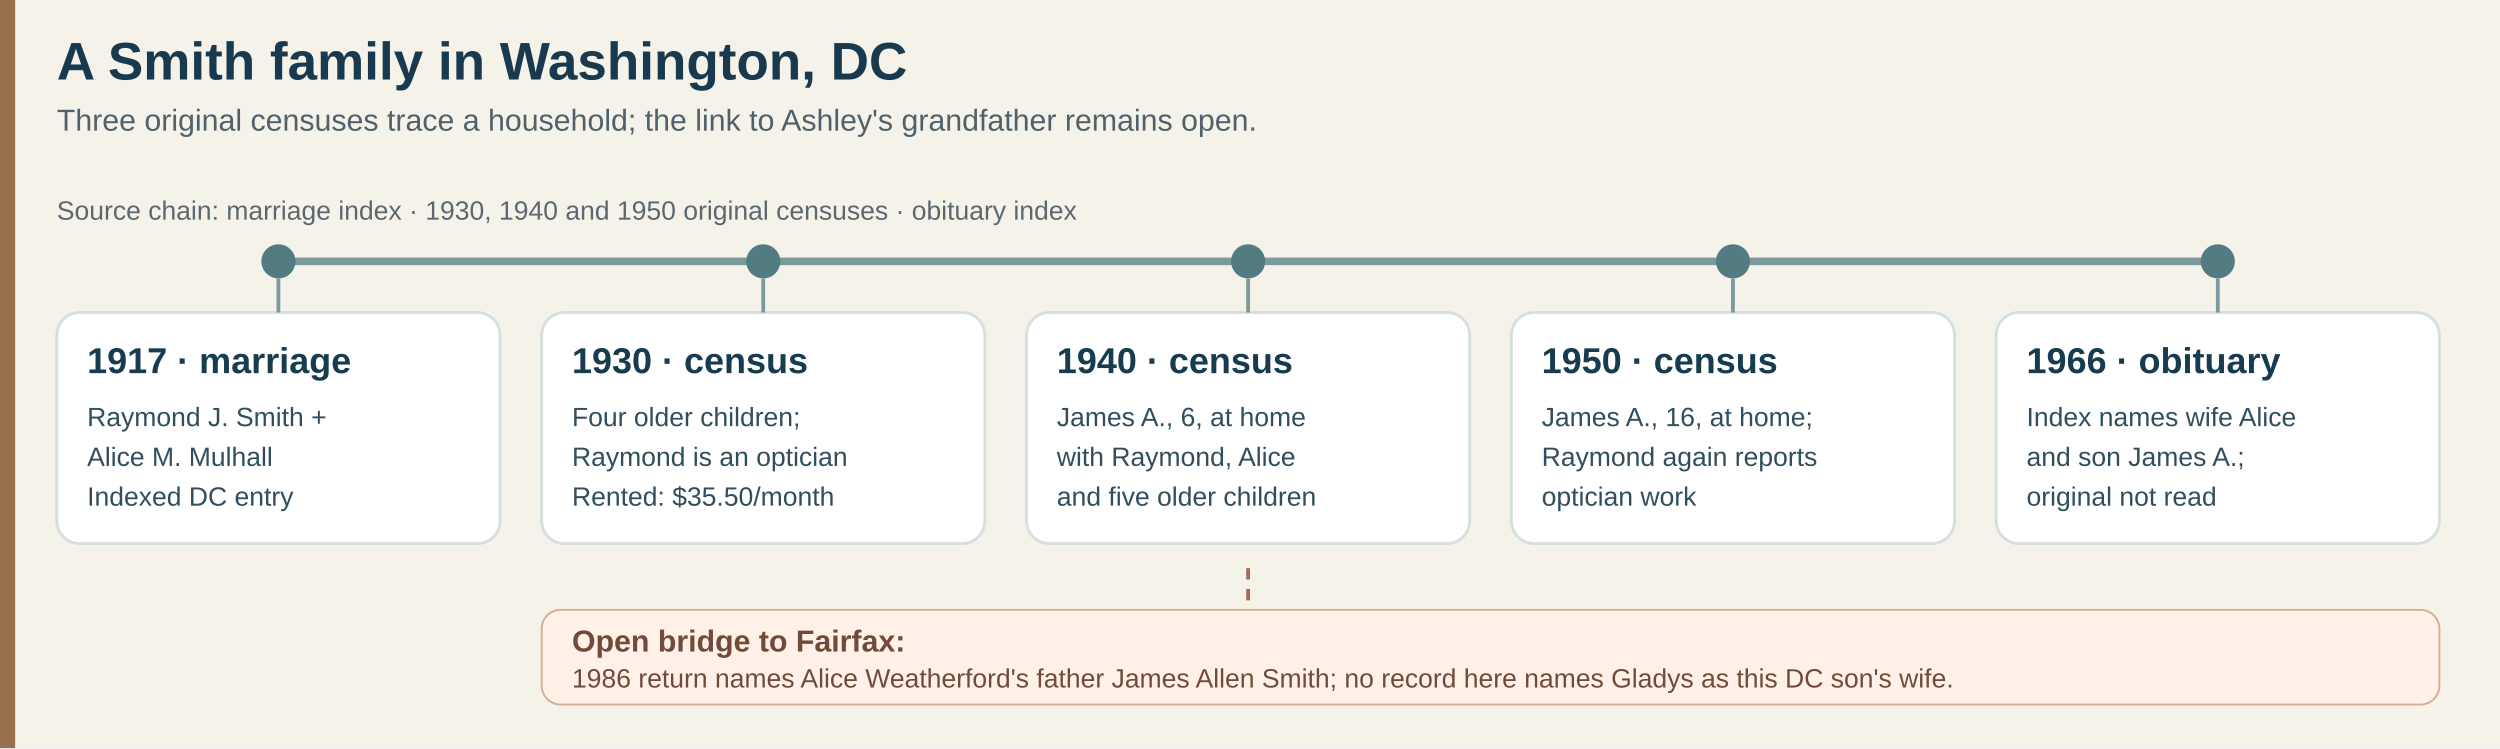
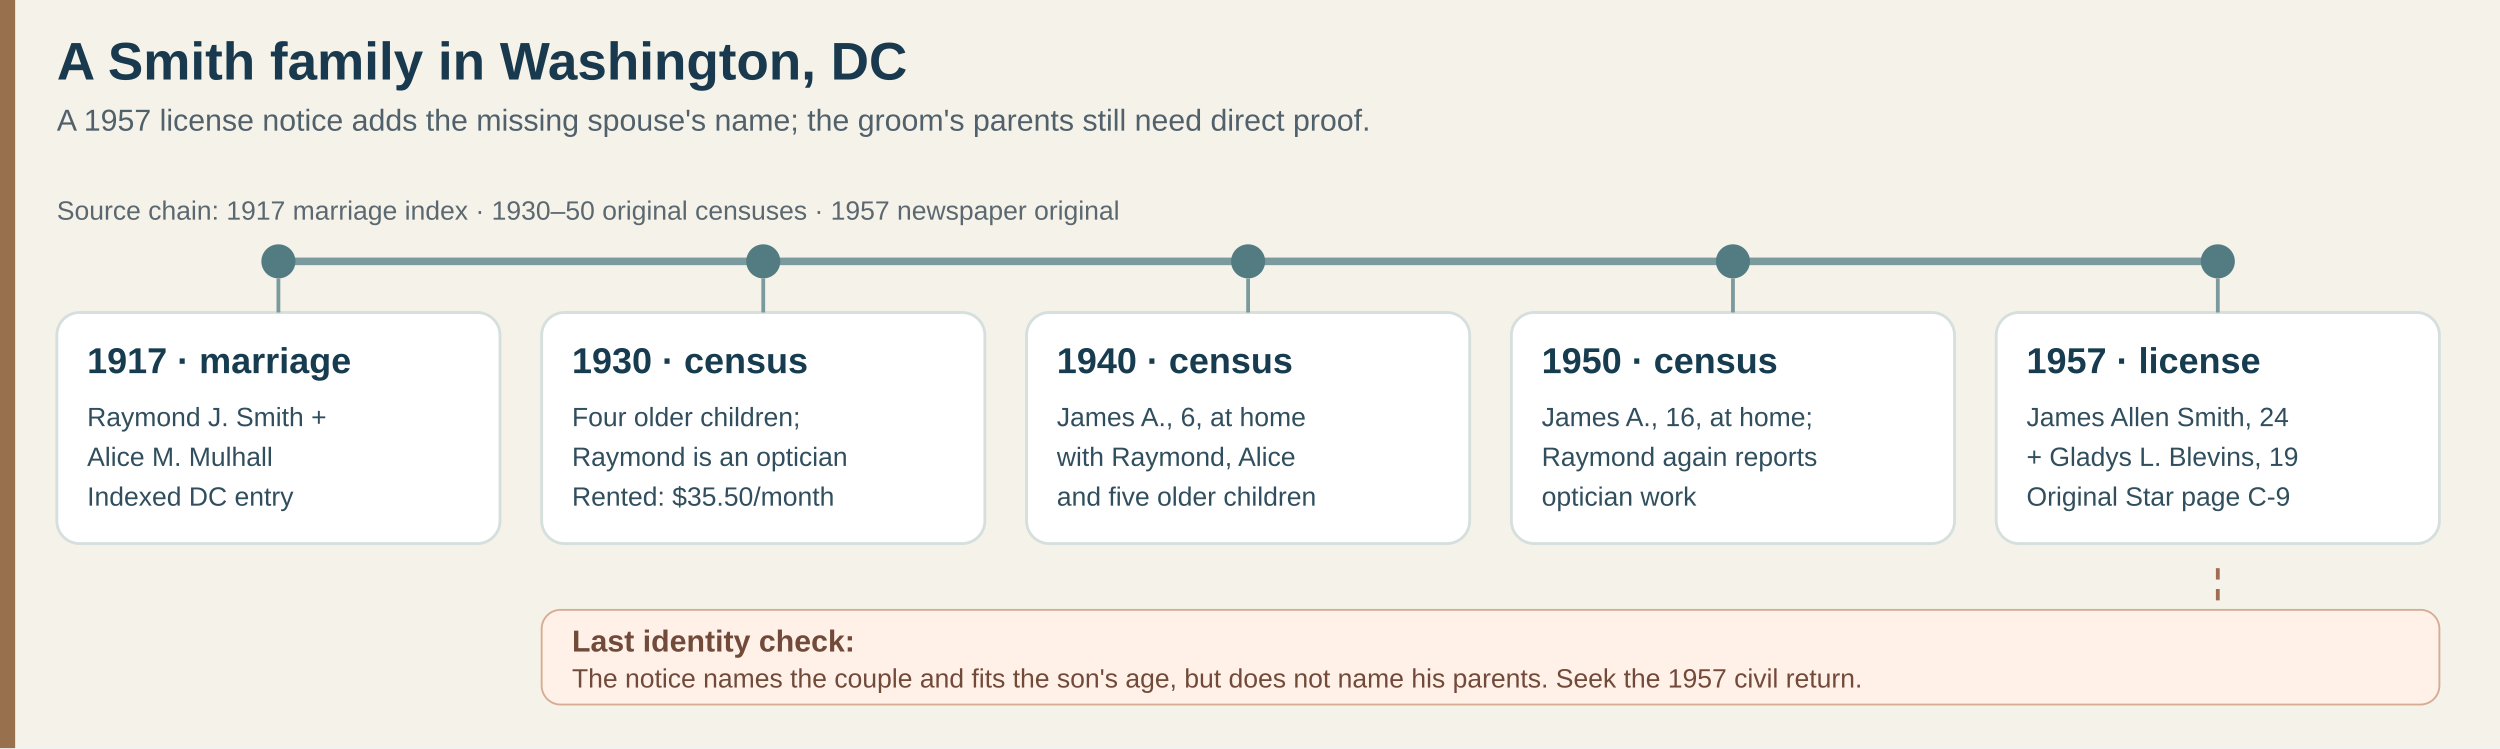
<svg xmlns="http://www.w3.org/2000/svg" width="1320" height="395" viewBox="0 0 1320 395" role="img" aria-labelledby="title desc">
  <rect width="1320" height="395" fill="#f5f2e9" />
  <rect width="8" height="395" fill="#98704d" />
  <g font-family="Segoe UI,Arial,sans-serif">
    <text x="30" y="42" font-size="28" font-weight="700" fill="#193a4e">A Smith family in Washington, DC</text>
-     <text x="30" y="69" font-size="16" fill="#50616b">Three original censuses trace a household; the link to Ashley's grandfather remains open.</text>
-     <text x="30" y="116" font-size="14" fill="#5b6870">Source chain: marriage index · 1930, 1940 and 1950 original censuses · obituary index</text>
+     <text x="30" y="69" font-size="16" fill="#50616b">A 1957 license notice adds the missing spouse's name; the groom's parents still need direct proof.</text>
+     <text x="30" y="116" font-size="14" fill="#5b6870">Source chain: 1917 marriage index · 1930–50 original censuses · 1957 newspaper original</text>
    <line x1="147" y1="138" x2="1171" y2="138" stroke="#7a9a9d" stroke-width="4" />
    <g fill="#ffffff" stroke="#d5dfdd" stroke-width="1.5">
      <rect x="30" y="165" width="234" height="122" rx="12" />
      <rect x="286" y="165" width="234" height="122" rx="12" />
      <rect x="542" y="165" width="234" height="122" rx="12" />
      <rect x="798" y="165" width="234" height="122" rx="12" />
      <rect x="1054" y="165" width="234" height="122" rx="12" />
    </g>
    <g fill="#537b82">
      <circle cx="147" cy="138" r="9" />
      <circle cx="403" cy="138" r="9" />
      <circle cx="659" cy="138" r="9" />
      <circle cx="915" cy="138" r="9" />
      <circle cx="1171" cy="138" r="9" />
    </g>
    <g stroke="#7a9a9d" stroke-width="2">
      <line x1="147" y1="147" x2="147" y2="165" />
      <line x1="403" y1="147" x2="403" y2="165" />
      <line x1="659" y1="147" x2="659" y2="165" />
      <line x1="915" y1="147" x2="915" y2="165" />
      <line x1="1171" y1="147" x2="1171" y2="165" />
    </g>
    <g fill="#173c50" font-weight="700" font-size="19">
      <text x="46" y="197">1917 · marriage</text>
      <text x="302" y="197">1930 · census</text>
      <text x="558" y="197">1940 · census</text>
      <text x="814" y="197">1950 · census</text>
-       <text x="1070" y="197">1966 · obituary</text>
+       <text x="1070" y="197">1957 · license</text>
    </g>
    <g fill="#304e5d" font-size="14">
      <text x="46" y="225">Raymond J. Smith +</text>
      <text x="46" y="246">Alice M. Mulhall</text>
      <text x="46" y="267">Indexed DC entry</text>
      <text x="302" y="225">Four older children;</text>
      <text x="302" y="246">Raymond is an optician</text>
      <text x="302" y="267">Rented: $35.50/month</text>
      <text x="558" y="225">James A., 6, at home</text>
      <text x="558" y="246">with Raymond, Alice</text>
      <text x="558" y="267">and five older children</text>
      <text x="814" y="225">James A., 16, at home;</text>
      <text x="814" y="246">Raymond again reports</text>
      <text x="814" y="267">optician work</text>
-       <text x="1070" y="225">Index names wife Alice</text>
-       <text x="1070" y="246">and son James A.;</text>
-       <text x="1070" y="267">original not read</text>
+       <text x="1070" y="225">James Allen Smith, 24</text>
+       <text x="1070" y="246">+ Gladys L. Blevins, 19</text>
+       <text x="1070" y="267">Original Star page C-9</text>
    </g>
-     <line x1="659" y1="300" x2="659" y2="321" stroke="#a06c53" stroke-width="2" stroke-dasharray="6 5" />
+     <line x1="1171" y1="300" x2="1171" y2="321" stroke="#a06c53" stroke-width="2" stroke-dasharray="6 5" />
    <rect x="286" y="322" width="1002" height="50" rx="10" fill="#fff1e8" stroke="#d6ad94" />
-     <text x="302" y="344" font-size="16" font-weight="700" fill="#714a3a">Open bridge to Fairfax:</text>
-     <text x="302" y="363" font-size="14" fill="#714a3a">1986 return names Alice Weatherford's father James Allen Smith; no record here names Gladys as this DC son's wife.</text>
+     <text x="302" y="344" font-size="16" font-weight="700" fill="#714a3a">Last identity check:</text>
+     <text x="302" y="363" font-size="14" fill="#714a3a">The notice names the couple and fits the son's age, but does not name his parents. Seek the 1957 civil return.</text>
  </g>
</svg>
